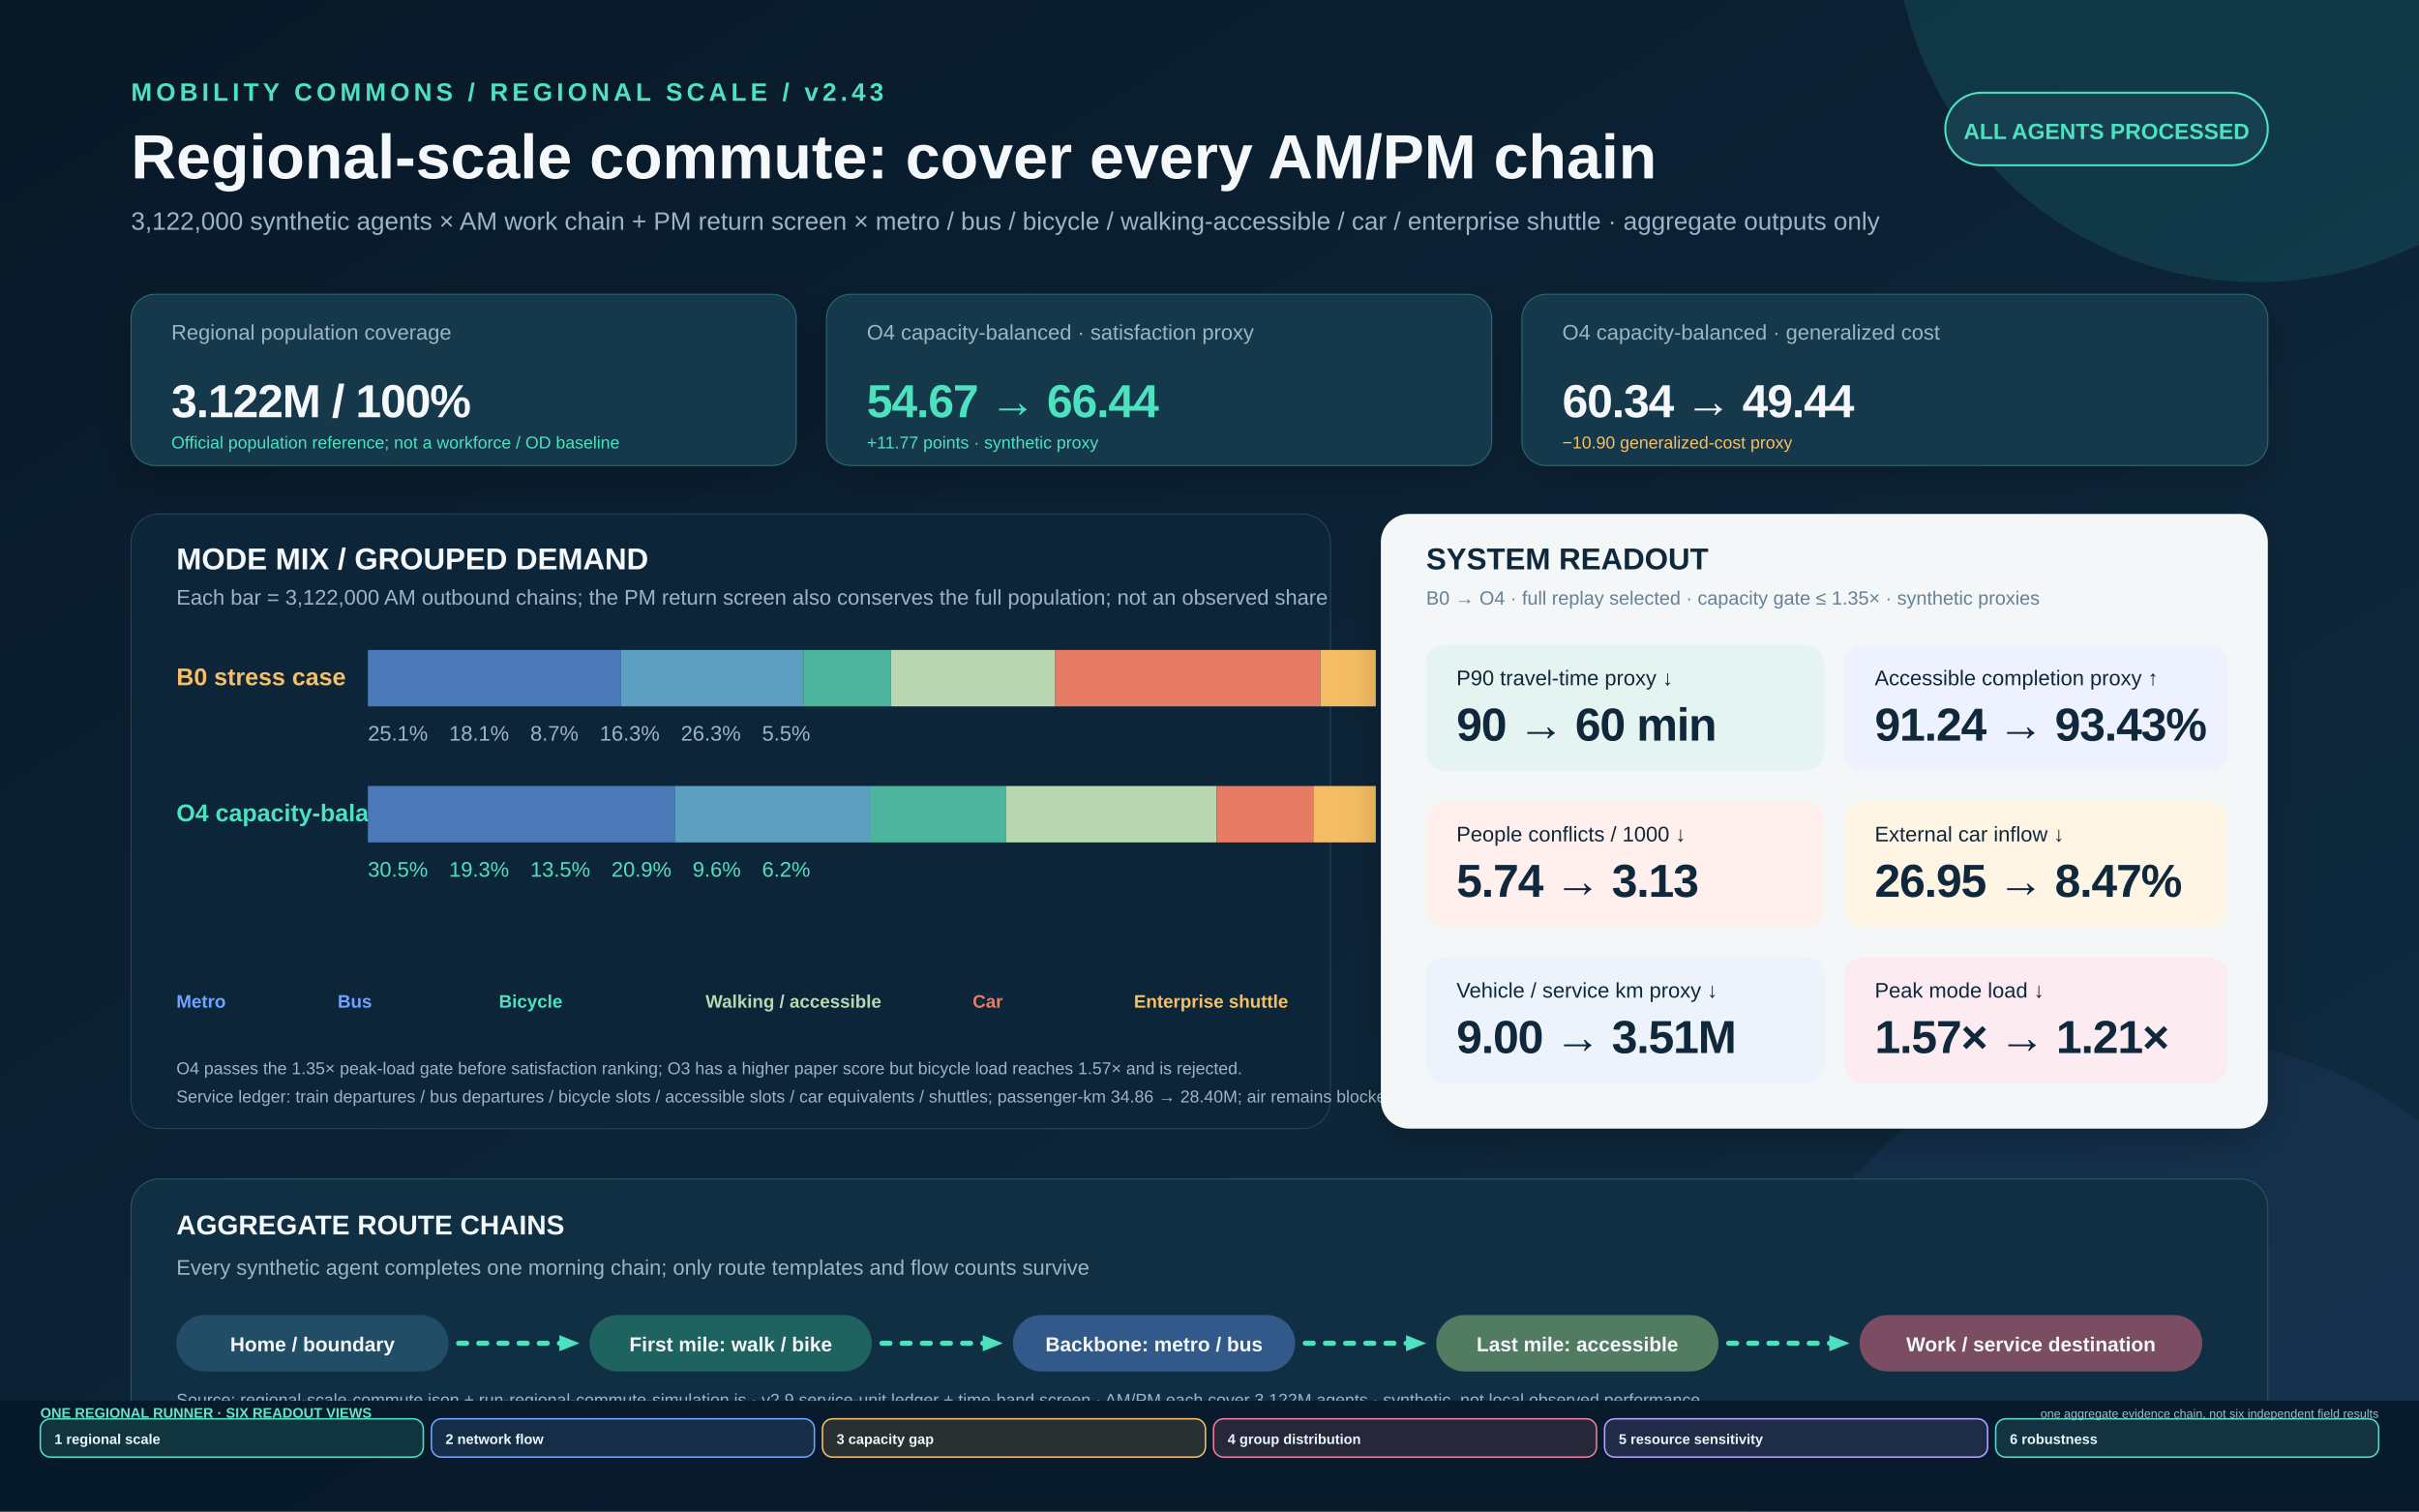
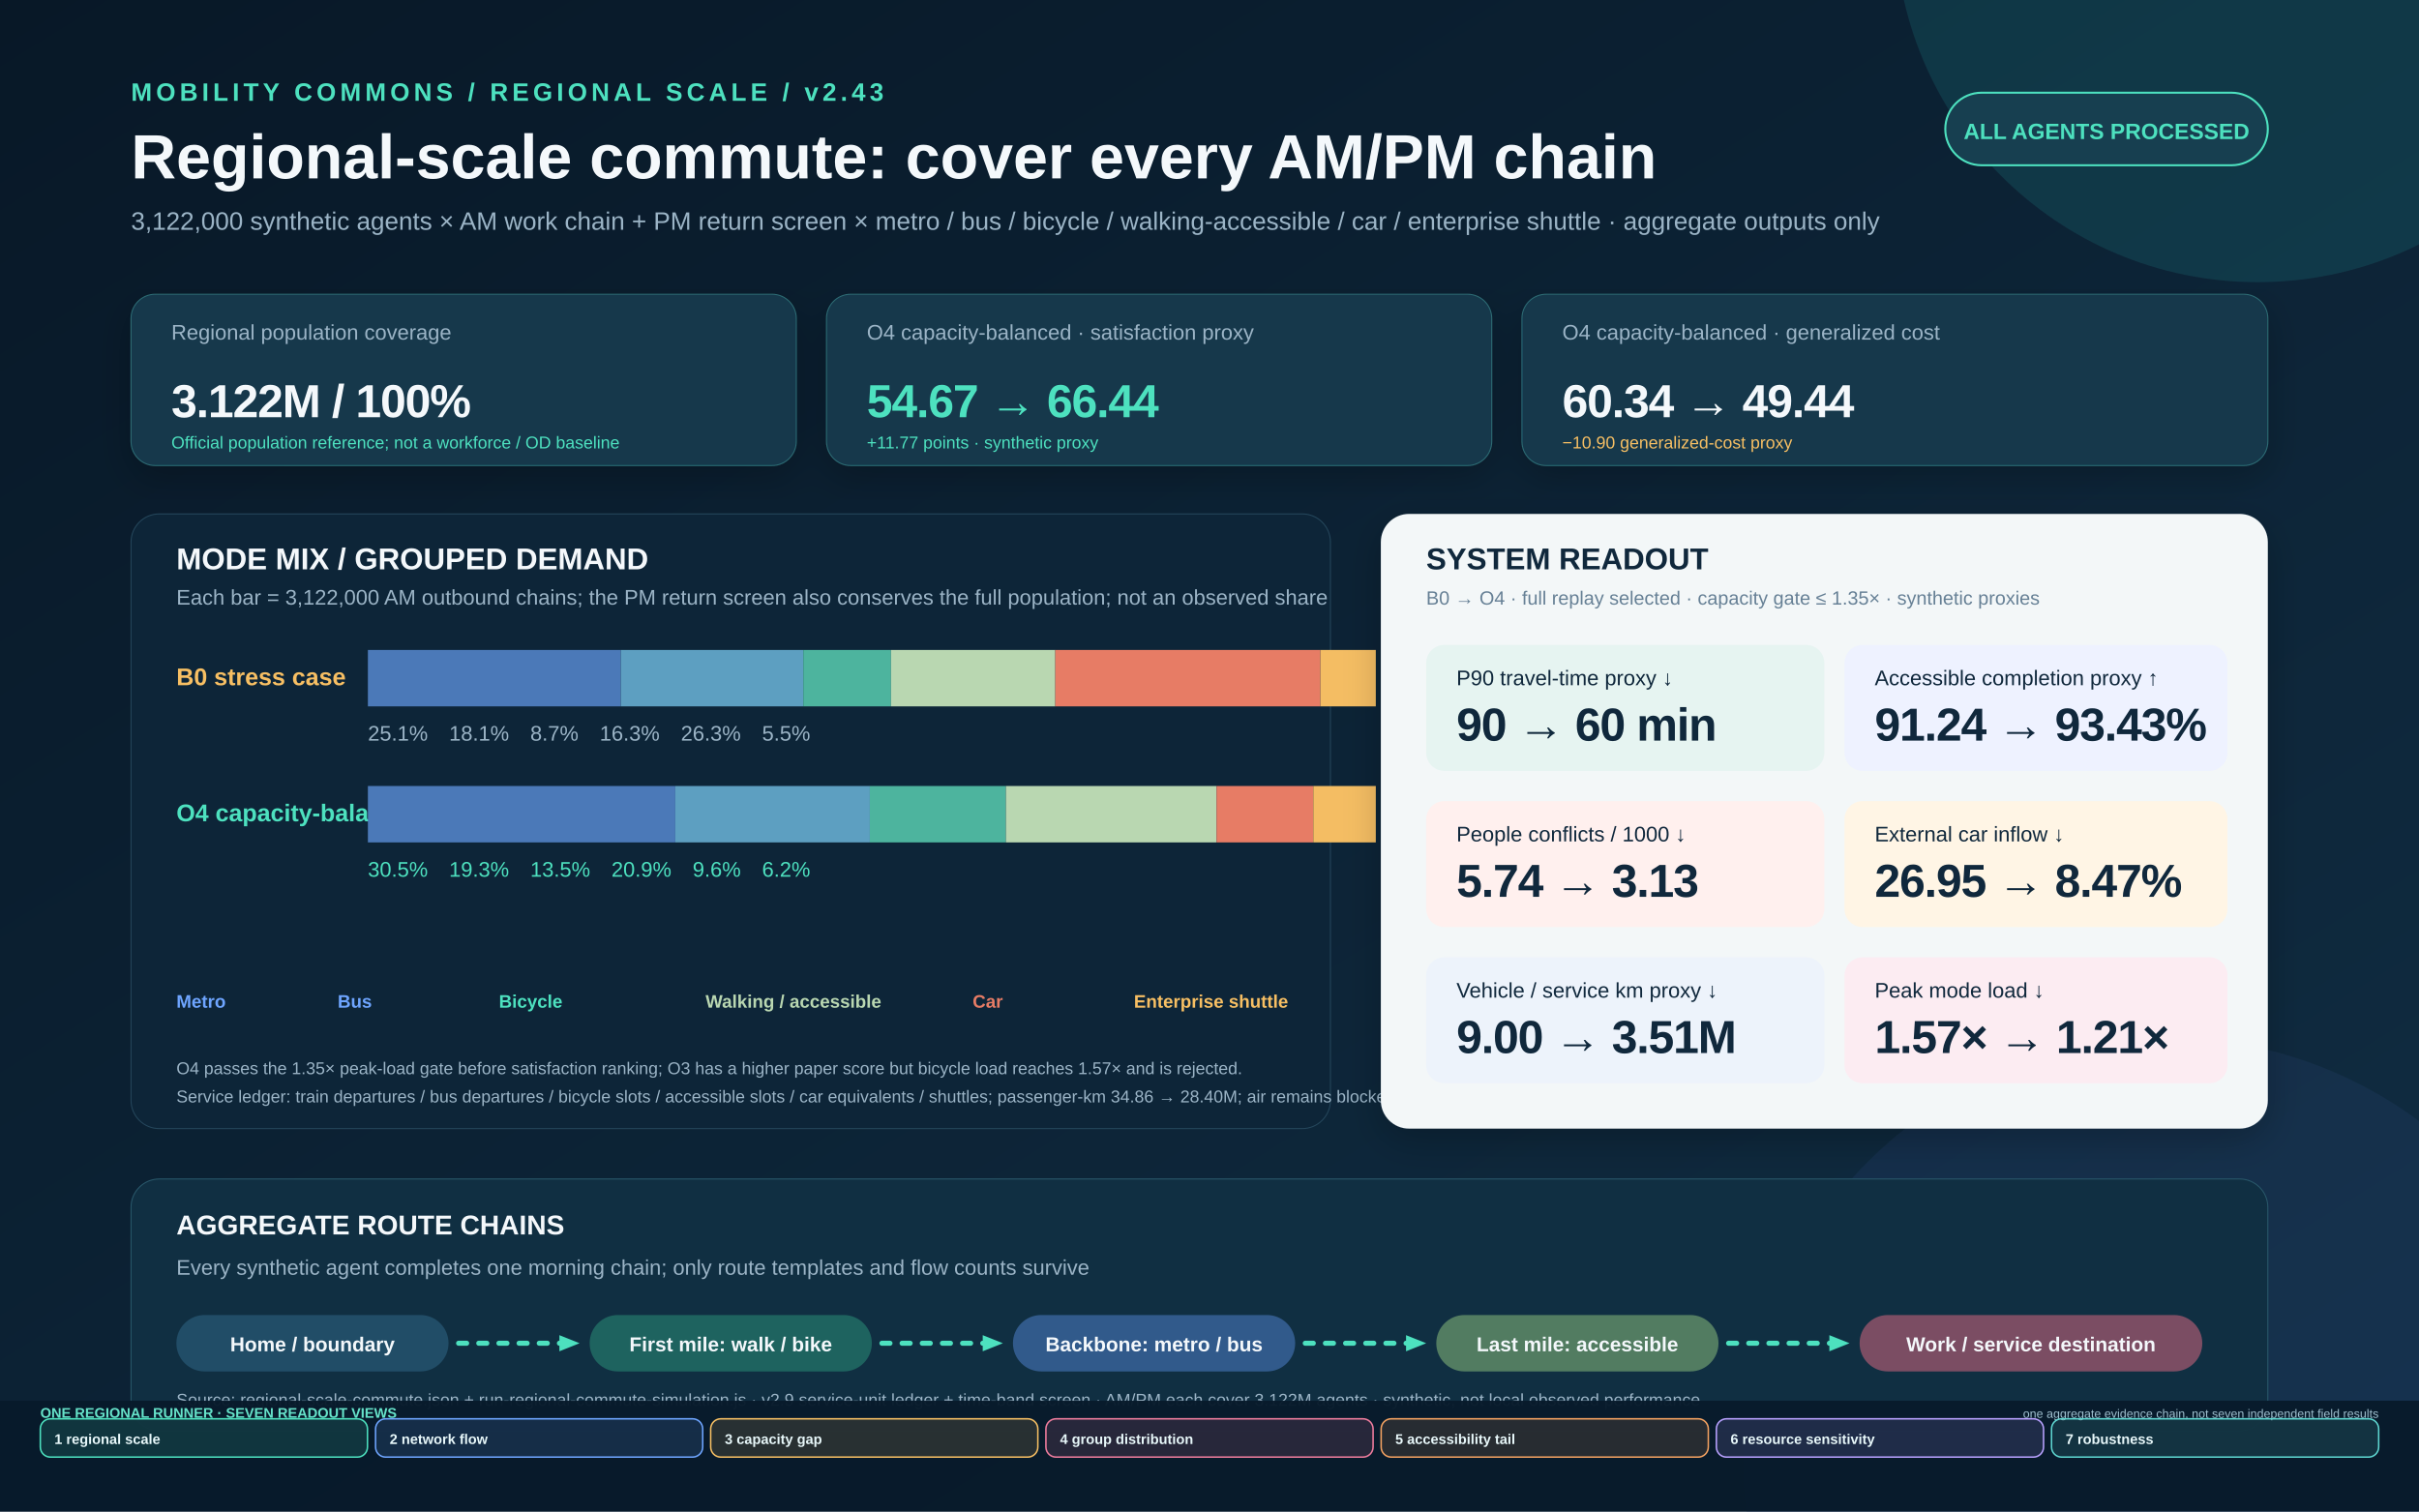
<svg xmlns="http://www.w3.org/2000/svg" width="2400" height="1500" viewBox="0 0 2400 1500" role="img" aria-labelledby="title desc">
  <defs>
    <linearGradient id="bg" x1="0" y1="0" x2="1" y2="1">
      <stop offset="0" stop-color="#081827" />
      <stop offset="1" stop-color="#102d43" />
    </linearGradient>
    <filter id="shadow" x="-10%" y="-10%" width="120%" height="130%">
      <feDropShadow dx="0" dy="12" stdDeviation="18" flood-color="#000" flood-opacity=".22" />
    </filter>
    <style>
      .sans{font-family:Arial,PingFang SC,Microsoft YaHei,sans-serif}.white{fill:#f4f8fb}.muted{fill:#9bb4c6}.teal{fill:#4de1bf}.amber{fill:#f7bf63}.pink{fill:#f07d9e}.blue{fill:#6ea5ff}.card{fill:#f3f7f8}.ink{fill:#10283c}.small{font-size:21px}.label{font-size:24px;font-weight:700}.value{font-size:46px;font-weight:800;letter-spacing:-1px}.tiny{font-size:17px}.mode{font-size:18px;font-weight:700}.arrow{fill:none;stroke:#4de1bf;stroke-width:5;stroke-linecap:round;stroke-dasharray:8 12}
    </style>
  </defs>
  <rect width="2400" height="1500" fill="url(#bg)" />
  <circle cx="2240" cy="-80" r="360" fill="#1a6f76" opacity=".28" />
  <circle cx="2150" cy="1450" r="420" fill="#294575" opacity=".22" />
  <text x="130" y="100" class="sans teal" font-size="25" font-weight="800" letter-spacing="4">MOBILITY COMMONS / REGIONAL SCALE / v2.43</text>
  <text x="130" y="177" class="sans white" font-size="62" font-weight="800">Regional-scale commute: cover every AM/PM chain</text>
  <text x="130" y="228" class="sans muted" font-size="25">3,122,000 synthetic agents × AM work chain + PM return screen × metro / bus / bicycle / walking-accessible / car / enterprise shuttle · aggregate outputs only</text>
  <rect x="1930" y="92" width="320" height="72" rx="36" fill="#173f50" stroke="#4de1bf" stroke-width="2" />
  <text x="2090" y="138" text-anchor="middle" class="sans teal" font-size="22" font-weight="800">ALL AGENTS PROCESSED</text>
  <g filter="url(#shadow)">
    <rect x="130" y="292" width="660" height="170" rx="24" fill="#12384c" stroke="#2e6b73" />
    <rect x="820" y="292" width="660" height="170" rx="24" fill="#12384c" stroke="#2e6b73" />
    <rect x="1510" y="292" width="740" height="170" rx="24" fill="#12384c" stroke="#2e6b73" />
  </g>
  <text x="170" y="337" class="sans muted small">Regional population coverage</text>
  <text x="170" y="414" class="sans white value">3.122M / 100%</text>
  <text x="170" y="445" class="sans teal tiny">Official population reference; not a workforce / OD baseline</text>
  <text x="860" y="337" class="sans muted small">O4 capacity-balanced · satisfaction proxy</text>
  <text x="860" y="414" class="sans teal value">54.67 → 66.44</text>
  <text x="860" y="445" class="sans teal tiny">+11.77 points · synthetic proxy</text>
  <text x="1550" y="337" class="sans muted small">O4 capacity-balanced · generalized cost</text>
  <text x="1550" y="414" class="sans white value">60.34 → 49.44</text>
  <text x="1550" y="445" class="sans amber tiny">−10.90 generalized-cost proxy</text>
  <rect x="130" y="510" width="1190" height="610" rx="28" fill="#0d2538" stroke="#24465b" />
  <text x="175" y="565" class="sans white" font-size="30" font-weight="800">MODE MIX / GROUPED DEMAND</text>
  <text x="175" y="600" class="sans muted small">Each bar = 3,122,000 AM outbound chains; the PM return screen also conserves the full population; not an observed share</text>
  <text x="175" y="680" class="sans amber label">B0 stress case</text>
  <text x="175" y="815" class="sans teal label">O4 capacity-balanced</text>
  <g>
    <rect x="365" y="645" width="251" height="56" fill="#4b79b8" />
    <rect x="616" y="645" width="181" height="56" fill="#5d9fc1" />
    <rect x="797" y="645" width="87" height="56" fill="#4db49e" />
    <rect x="884" y="645" width="163" height="56" fill="#b9d7b1" />
    <rect x="1047" y="645" width="263" height="56" fill="#e77c65" />
    <rect x="1310" y="645" width="55" height="56" fill="#f4bd63" />
    <rect x="365" y="780" width="305" height="56" fill="#4b79b8" />
    <rect x="670" y="780" width="193" height="56" fill="#5d9fc1" />
    <rect x="863" y="780" width="135" height="56" fill="#4db49e" />
    <rect x="998" y="780" width="209" height="56" fill="#b9d7b1" />
    <rect x="1207" y="780" width="96" height="56" fill="#e77c65" />
    <rect x="1303" y="780" width="62" height="56" fill="#f4bd63" />
    <text x="365" y="735" class="sans muted small">25.1%　18.1%　8.7%　16.3%　26.3%　5.5%</text>
    <text x="365" y="870" class="sans teal small">30.5%　19.3%　13.5%　20.9%　9.6%　6.2%</text>
  </g>
  <g class="sans mode">
    <text x="175" y="1000" class="blue">Metro</text>
    <text x="335" y="1000" class="blue">Bus</text>
    <text x="495" y="1000" class="teal">Bicycle</text>
    <text x="700" y="1000" fill="#b9d7b1">Walking / accessible</text>
    <text x="965" y="1000" fill="#e77c65">Car</text>
    <text x="1125" y="1000" class="amber">Enterprise shuttle</text>
  </g>
  <text x="175" y="1066" class="sans muted tiny">O4 passes the 1.35× peak-load gate before satisfaction ranking; O3 has a higher paper score but bicycle load reaches 1.57× and is rejected.</text>
  <text x="175" y="1094" class="sans muted tiny">Service ledger: train departures / bus departures / bicycle slots / accessible slots / car equivalents / shuttles; passenger-km 34.86 → 28.40M; air remains blocked.</text>
  <rect x="1370" y="510" width="880" height="610" rx="28" fill="#f3f7f8" filter="url(#shadow)" />
  <text x="1415" y="565" class="sans ink" font-size="30" font-weight="800">SYSTEM READOUT</text>
  <text x="1415" y="600" class="sans" fill="#668095" font-size="19">B0 → O4 · full replay selected · capacity gate ≤ 1.35× · synthetic proxies</text>
  <g class="sans">
    <rect x="1415" y="640" width="395" height="125" rx="18" fill="#e6f4f1" />
    <text x="1445" y="680" class="ink small">P90 travel-time proxy ↓</text>
    <text x="1445" y="735" class="ink value">90 → 60 min</text>
    <rect x="1830" y="640" width="380" height="125" rx="18" fill="#eef2ff" />
    <text x="1860" y="680" class="ink small">Accessible completion proxy ↑</text>
    <text x="1860" y="735" class="ink value">91.24 → 93.43%</text>
    <rect x="1415" y="795" width="395" height="125" rx="18" fill="#fff0ee" />
    <text x="1445" y="835" class="ink small">People conflicts / 1000 ↓</text>
    <text x="1445" y="890" class="ink value">5.74 → 3.13</text>
    <rect x="1830" y="795" width="380" height="125" rx="18" fill="#fff5e5" />
    <text x="1860" y="835" class="ink small">External car inflow ↓</text>
    <text x="1860" y="890" class="ink value">26.95 → 8.47%</text>
    <rect x="1415" y="950" width="395" height="125" rx="18" fill="#edf3fb" />
    <text x="1445" y="990" class="ink small">Vehicle / service km proxy ↓</text>
    <text x="1445" y="1045" class="ink value">9.00 → 3.51M</text>
    <rect x="1830" y="950" width="380" height="125" rx="18" fill="#fcecf2" />
    <text x="1860" y="990" class="ink small">Peak mode load ↓</text>
    <text x="1860" y="1045" class="ink value">1.57× → 1.21×</text>
  </g>
  <rect x="130" y="1170" width="2120" height="250" rx="28" fill="#102f42" stroke="#28576a" />
  <text x="175" y="1225" class="sans white" font-size="27" font-weight="800">AGGREGATE ROUTE CHAINS</text>
  <text x="175" y="1265" class="sans muted small">Every synthetic agent completes one morning chain; only route templates and flow counts survive</text>
  <g class="sans" font-size="20" font-weight="700">
    <rect x="175" y="1305" width="270" height="56" rx="28" fill="#214d67" />
    <text x="310" y="1341" text-anchor="middle" class="white">Home / boundary</text>
    <path d="M455 1333 H555" class="arrow" />
    <polygon points="555,1325 575,1333 555,1341" fill="#4de1bf" />
    <rect x="585" y="1305" width="280" height="56" rx="28" fill="#1e635f" />
    <text x="725" y="1341" text-anchor="middle" class="white">First mile: walk / bike</text>
    <path d="M875 1333 H975" class="arrow" />
    <polygon points="975,1325 995,1333 975,1341" fill="#4de1bf" />
    <rect x="1005" y="1305" width="280" height="56" rx="28" fill="#315a8b" />
    <text x="1145" y="1341" text-anchor="middle" class="white">Backbone: metro / bus</text>
    <path d="M1295 1333 H1395" class="arrow" />
    <polygon points="1395,1325 1415,1333 1395,1341" fill="#4de1bf" />
    <rect x="1425" y="1305" width="280" height="56" rx="28" fill="#527c61" />
    <text x="1565" y="1341" text-anchor="middle" class="white">Last mile: accessible</text>
    <path d="M1715 1333 H1815" class="arrow" />
    <polygon points="1815,1325 1835,1333 1815,1341" fill="#4de1bf" />
    <rect x="1845" y="1305" width="340" height="56" rx="28" fill="#7b4d63" />
    <text x="2015" y="1341" text-anchor="middle" class="white">Work / service destination</text>
  </g>
  <text x="175" y="1395" class="sans muted tiny">Source: regional-scale-commute.json + run-regional-commute-simulation.js · v2.9 service-unit ledger + time-band screen · AM/PM each cover 3.122M agents · synthetic, not local observed performance</text>
  <g id="evidence-chain-ribbon">
    <rect x="0" y="1390" width="2400" height="110" fill="#071A2B" opacity=".96" />
-     <text x="40" y="1407" font-family="Arial,sans-serif" font-size="14" font-weight="800" fill="#66E3CA">ONE REGIONAL RUNNER · SIX READOUT VIEWS</text>
-     <text x="2360" y="1407" text-anchor="end" font-family="Arial,sans-serif" font-size="12" fill="#9FC0CF">one aggregate evidence chain, not six independent field results</text>
-     <rect x="40.0" y="1408" width="380.0" height="38" rx="10" fill="#4DE1BF22" stroke="#4DE1BF" stroke-width="1.5" />
+     <text x="40" y="1407" font-family="Arial,sans-serif" font-size="14" font-weight="800" fill="#66E3CA">ONE REGIONAL RUNNER · SEVEN READOUT VIEWS</text>
+     <text x="2360" y="1407" text-anchor="end" font-family="Arial,sans-serif" font-size="12" fill="#9FC0CF">one aggregate evidence chain, not seven independent field results</text>
+     <rect x="40.0" y="1408" width="324.6" height="38" rx="10" fill="#4DE1BF22" stroke="#4DE1BF" stroke-width="1.5" />
    <text x="54.0" y="1433" font-family="Arial,sans-serif" font-size="14" font-weight="800" fill="#E8F8FA">1  regional scale</text>
-     <rect x="428.0" y="1408" width="380.0" height="38" rx="10" fill="#6EA5FF22" stroke="#6EA5FF" stroke-width="1.5" />
-     <text x="442.0" y="1433" font-family="Arial,sans-serif" font-size="14" font-weight="800" fill="#E8F8FA">2  network flow</text>
-     <rect x="816.0" y="1408" width="380.0" height="38" rx="10" fill="#F7BF6322" stroke="#F7BF63" stroke-width="1.5" />
-     <text x="830.0" y="1433" font-family="Arial,sans-serif" font-size="14" font-weight="800" fill="#E8F8FA">3  capacity gap</text>
-     <rect x="1204.0" y="1408" width="380.0" height="38" rx="10" fill="#F07D9E22" stroke="#F07D9E" stroke-width="1.5" />
-     <text x="1218.0" y="1433" font-family="Arial,sans-serif" font-size="14" font-weight="800" fill="#E8F8FA">4  group distribution</text>
-     <rect x="1592.0" y="1408" width="380.0" height="38" rx="10" fill="#B8A1FF22" stroke="#B8A1FF" stroke-width="1.5" />
-     <text x="1606.0" y="1433" font-family="Arial,sans-serif" font-size="14" font-weight="800" fill="#E8F8FA">5  resource sensitivity</text>
-     <rect x="1980.0" y="1408" width="380.0" height="38" rx="10" fill="#5ED6D022" stroke="#5ED6D0" stroke-width="1.5" />
-     <text x="1994.0" y="1433" font-family="Arial,sans-serif" font-size="14" font-weight="800" fill="#E8F8FA">6  robustness</text>
+     <rect x="372.6" y="1408" width="324.6" height="38" rx="10" fill="#6EA5FF22" stroke="#6EA5FF" stroke-width="1.5" />
+     <text x="386.6" y="1433" font-family="Arial,sans-serif" font-size="14" font-weight="800" fill="#E8F8FA">2  network flow</text>
+     <rect x="705.1" y="1408" width="324.6" height="38" rx="10" fill="#F7BF6322" stroke="#F7BF63" stroke-width="1.5" />
+     <text x="719.1" y="1433" font-family="Arial,sans-serif" font-size="14" font-weight="800" fill="#E8F8FA">3  capacity gap</text>
+     <rect x="1037.7" y="1408" width="324.6" height="38" rx="10" fill="#F07D9E22" stroke="#F07D9E" stroke-width="1.5" />
+     <text x="1051.7" y="1433" font-family="Arial,sans-serif" font-size="14" font-weight="800" fill="#E8F8FA">4  group distribution</text>
+     <rect x="1370.3" y="1408" width="324.6" height="38" rx="10" fill="#F4A26122" stroke="#F4A261" stroke-width="1.5" />
+     <text x="1384.3" y="1433" font-family="Arial,sans-serif" font-size="14" font-weight="800" fill="#E8F8FA">5  accessibility tail</text>
+     <rect x="1702.9" y="1408" width="324.6" height="38" rx="10" fill="#B8A1FF22" stroke="#B8A1FF" stroke-width="1.5" />
+     <text x="1716.9" y="1433" font-family="Arial,sans-serif" font-size="14" font-weight="800" fill="#E8F8FA">6  resource sensitivity</text>
+     <rect x="2035.4" y="1408" width="324.6" height="38" rx="10" fill="#5ED6D022" stroke="#5ED6D0" stroke-width="1.5" />
+     <text x="2049.4" y="1433" font-family="Arial,sans-serif" font-size="14" font-weight="800" fill="#E8F8FA">7  robustness</text>
  </g>
</svg>
